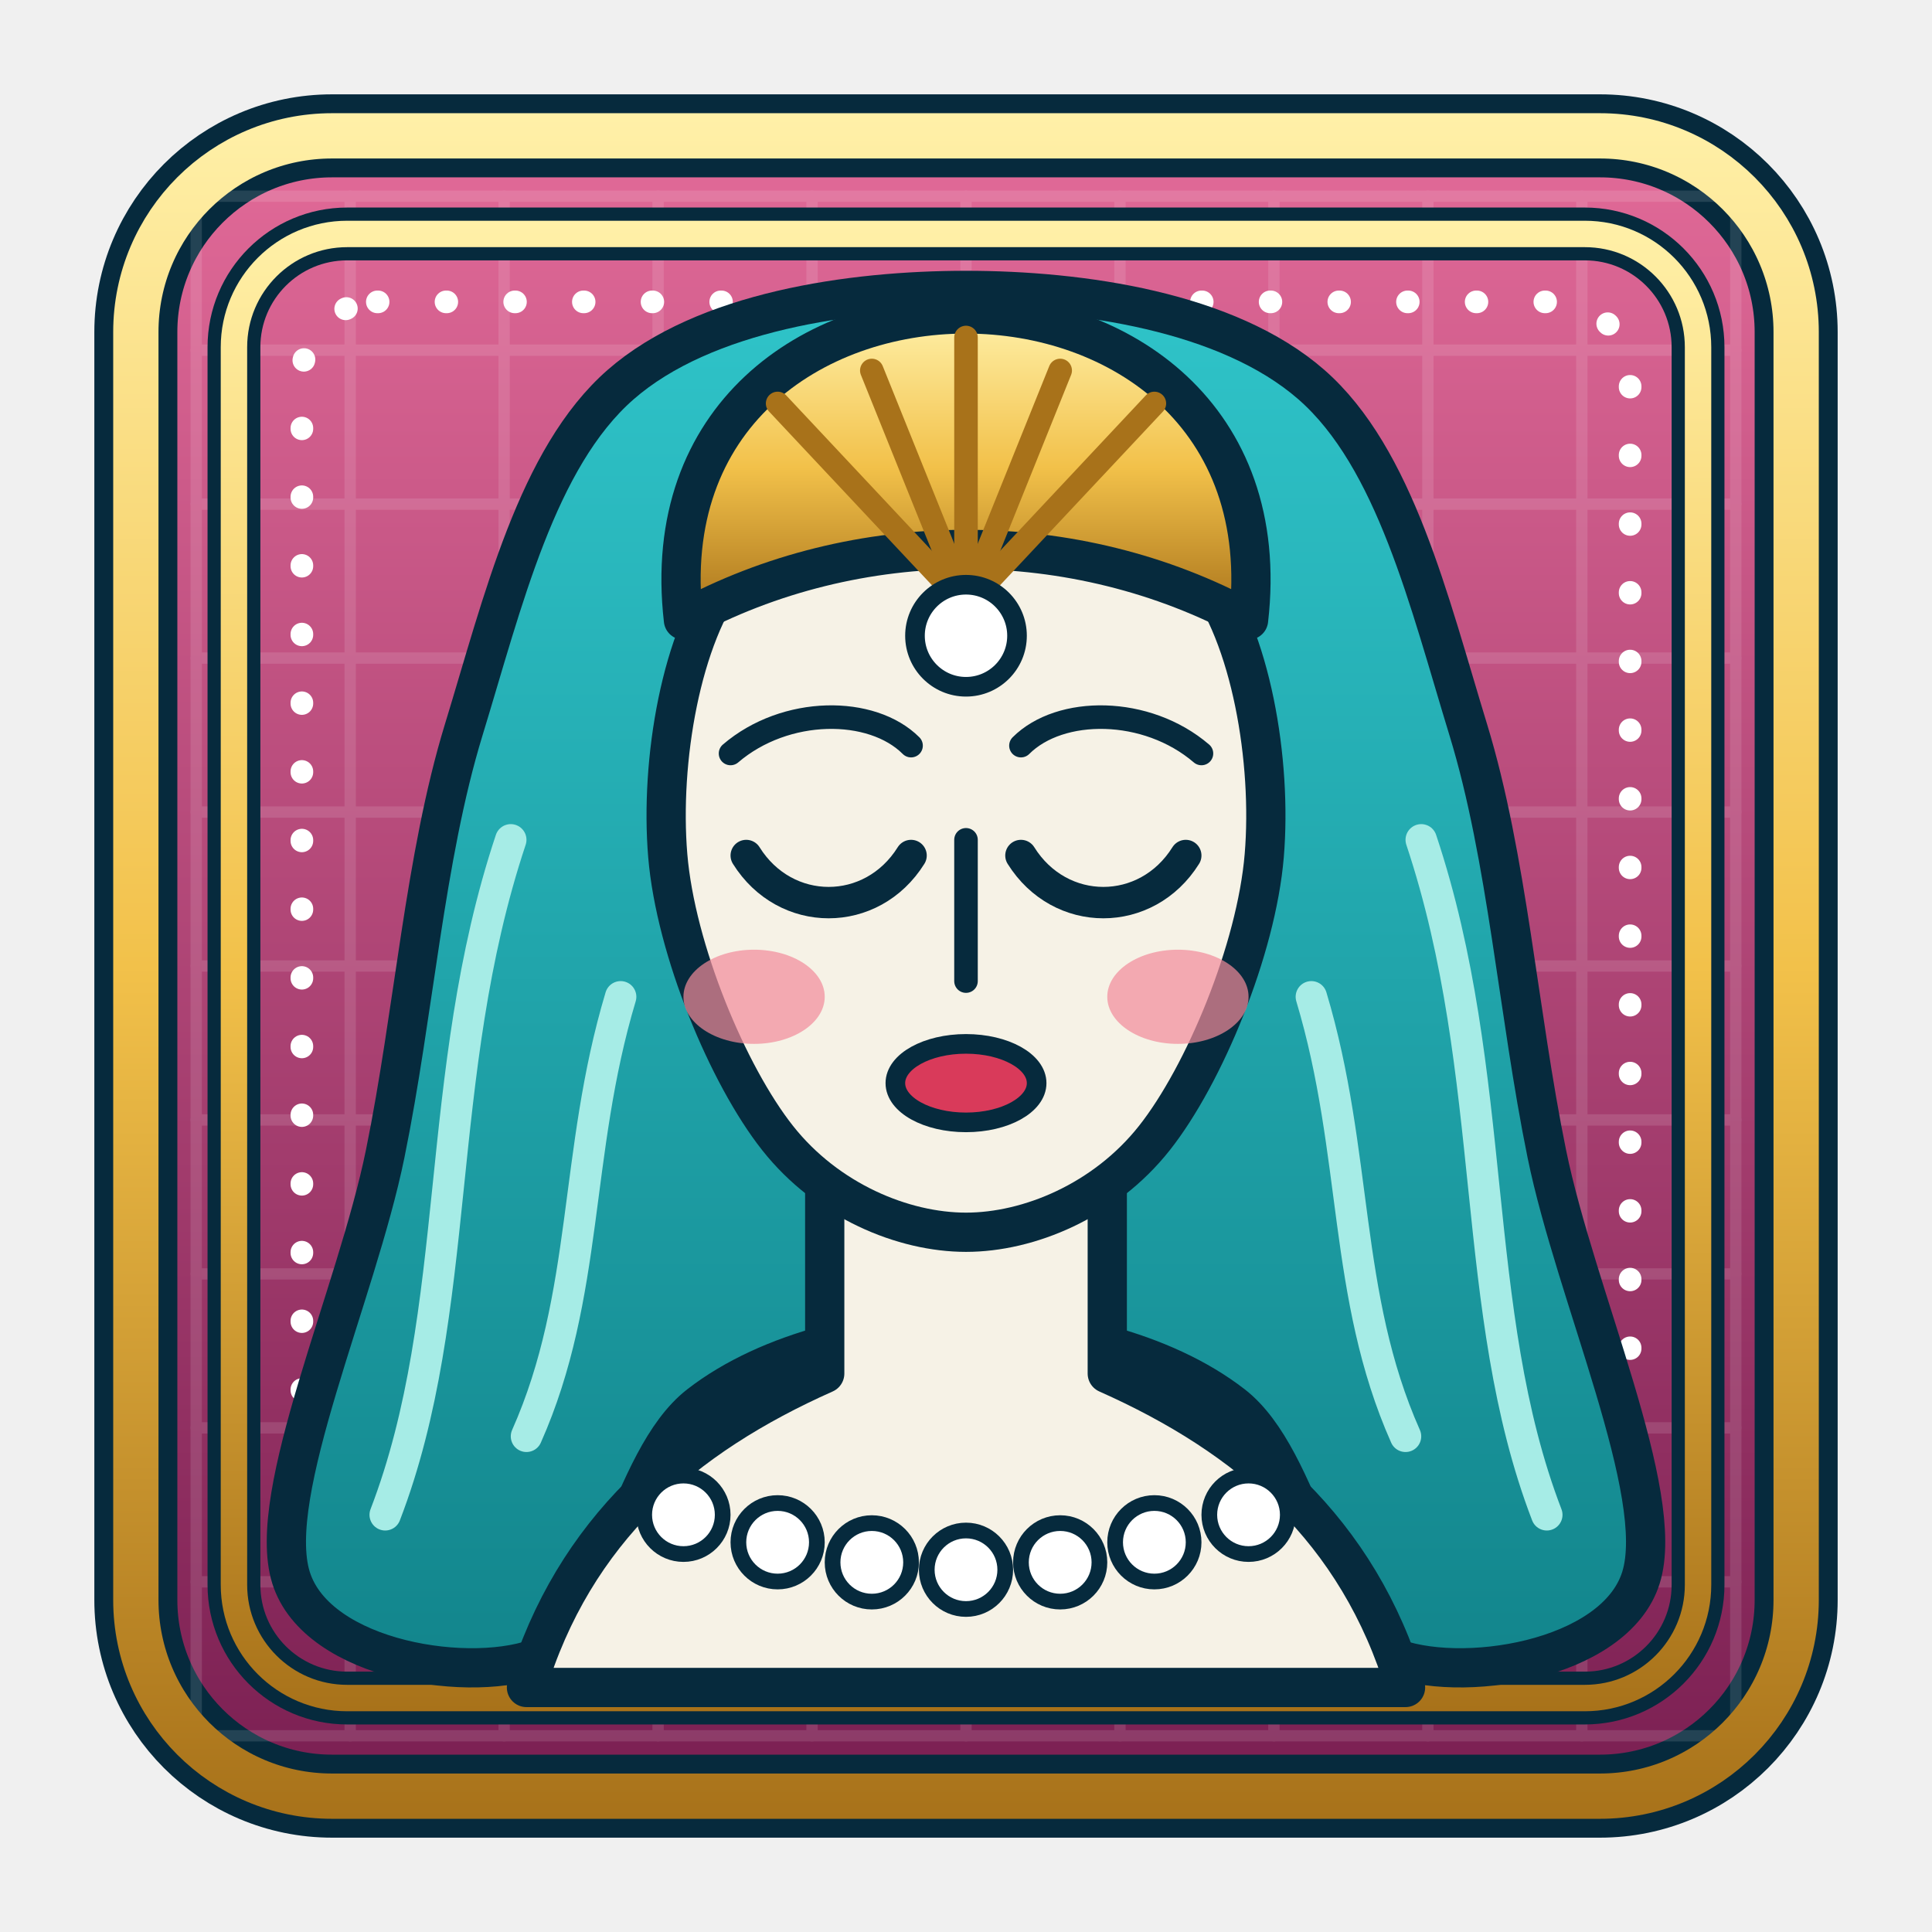
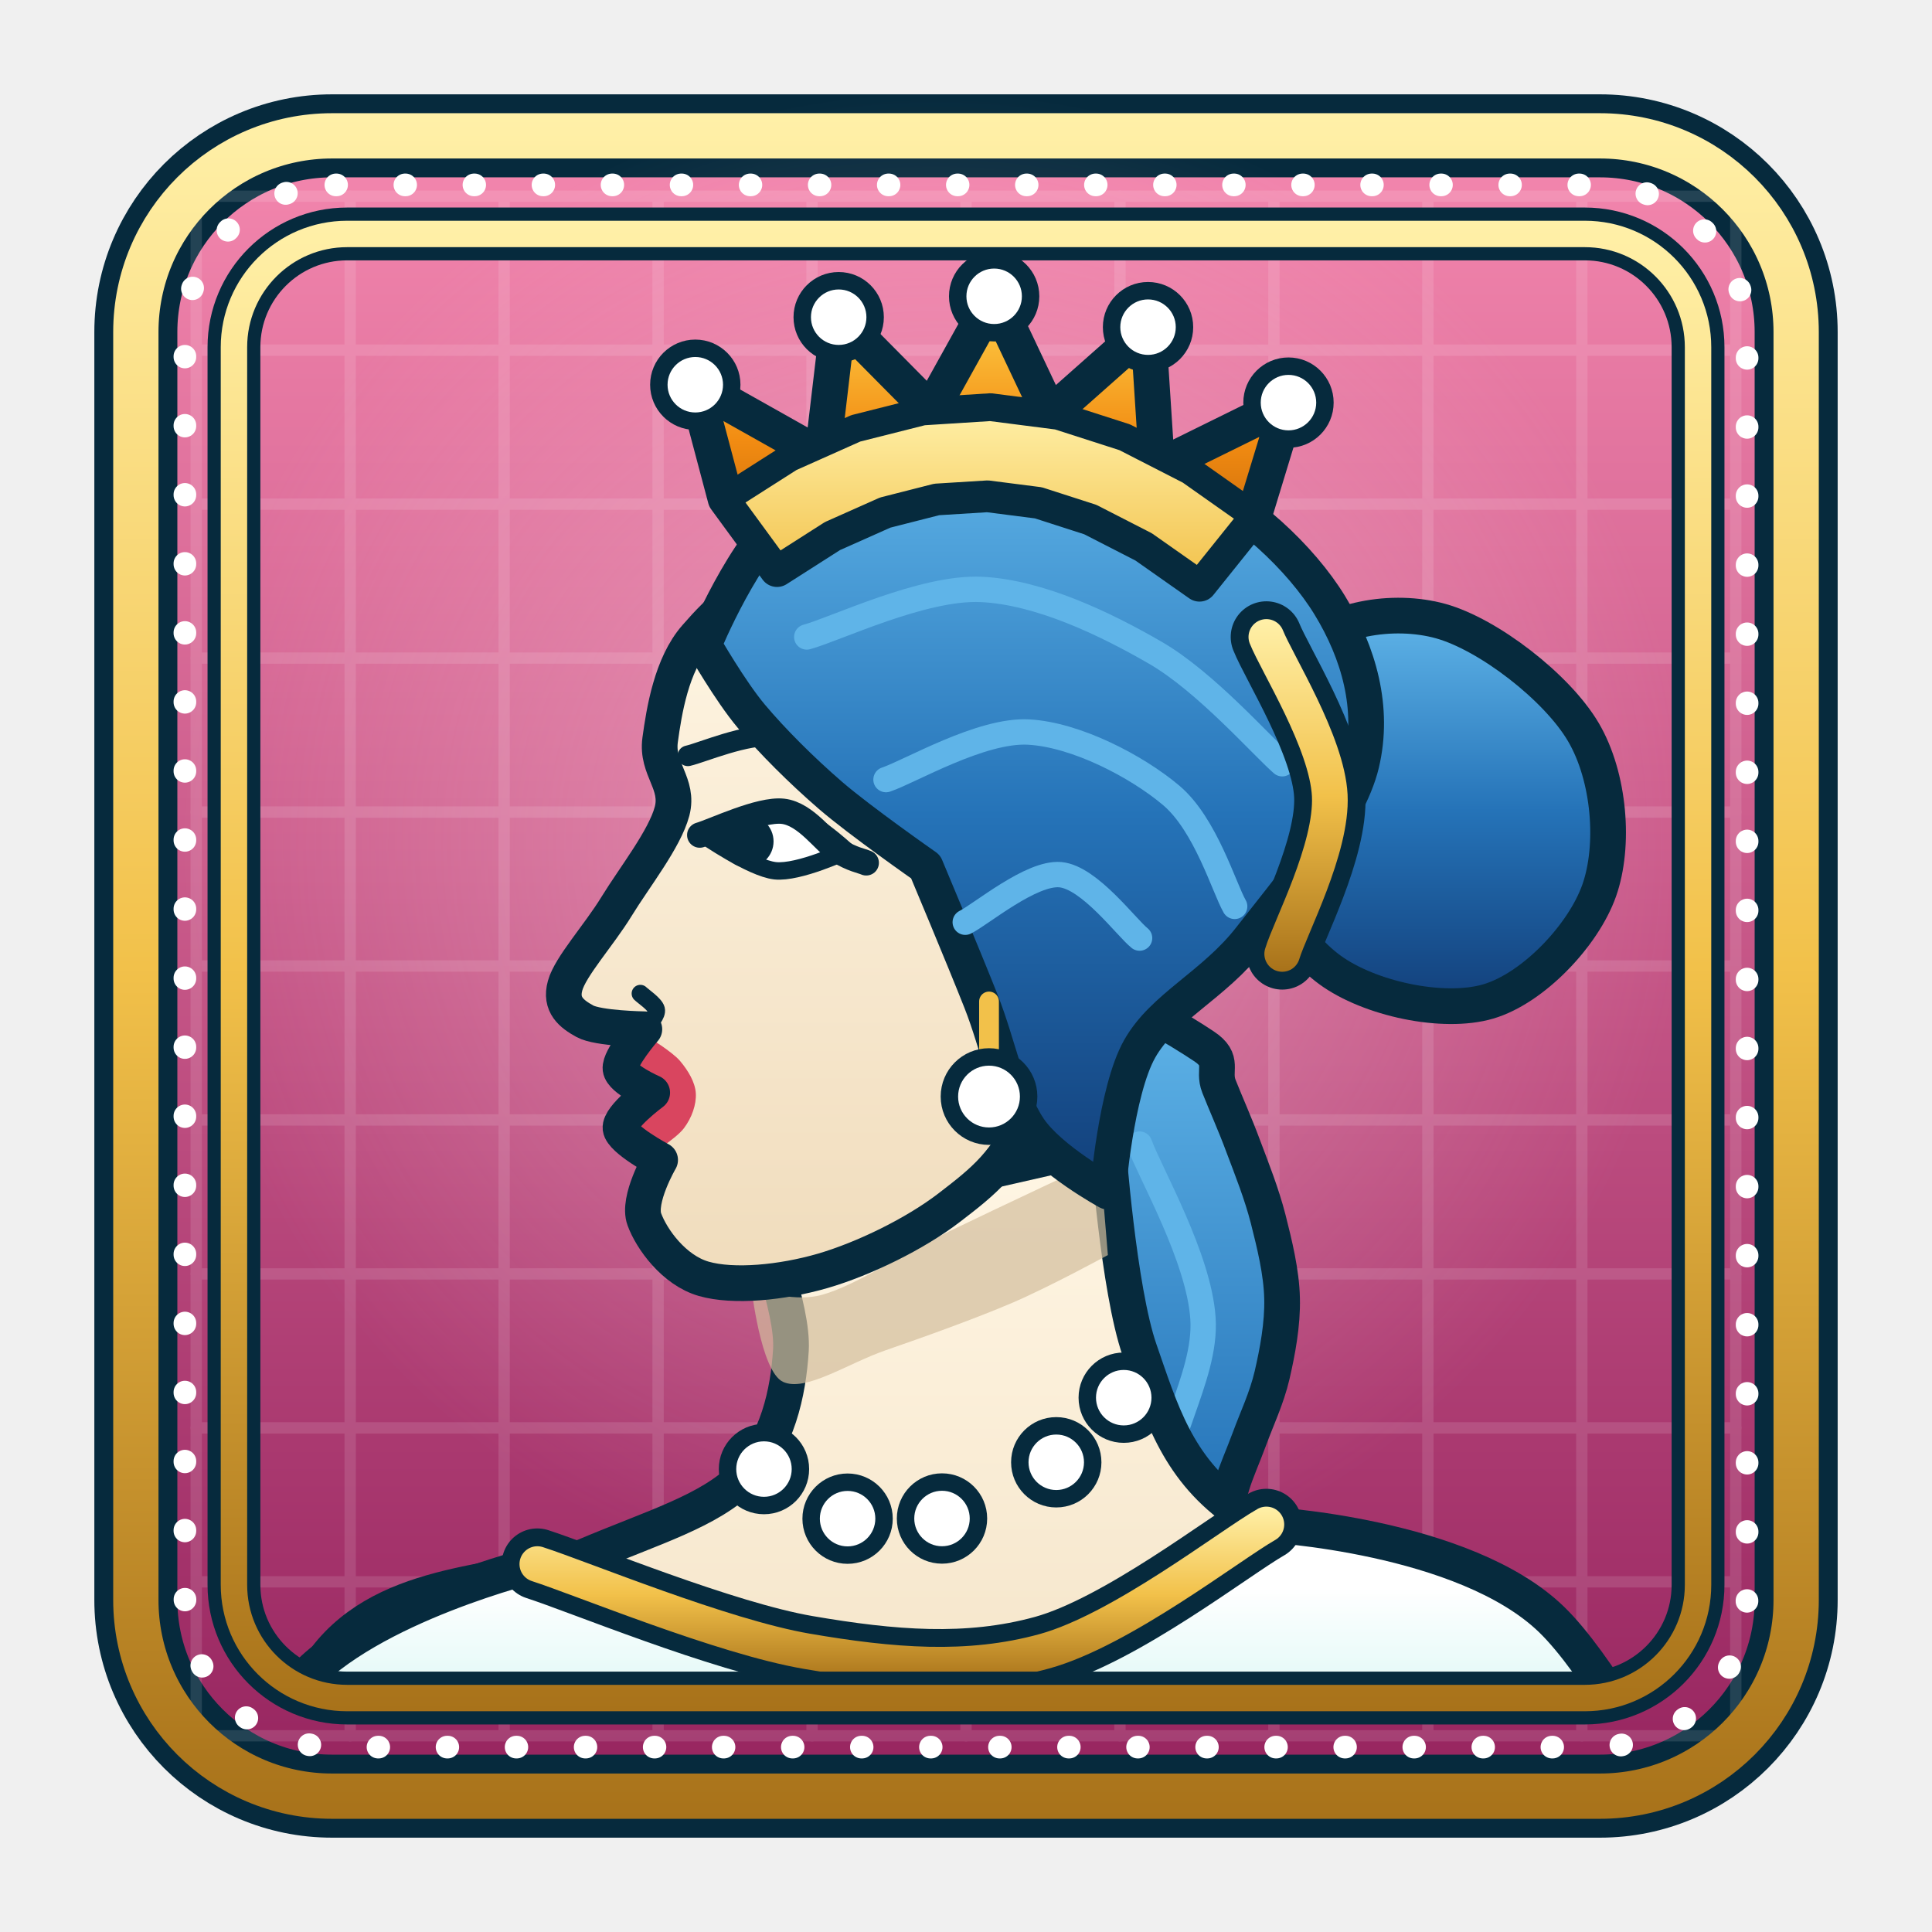
<svg xmlns="http://www.w3.org/2000/svg" width="256" height="256" viewBox="0 0 256 256">
  <defs>
    <linearGradient id="linear-gradient-1" x1="128" y1="18" x2="128" y2="238" gradientUnits="userSpaceOnUse">
-       <stop offset="0" stop-color="#e26a98" />
-       <stop offset="1" stop-color="#7a1f52" />
+       <stop offset="0" stop-color="#f487ae" />
+       <stop offset="1" stop-color="#96245f" />
    </linearGradient>
-     <linearGradient id="linear-gradient-2" x1="128" y1="15" x2="128" y2="241" gradientUnits="userSpaceOnUse">
+     <radialGradient id="radial-gradient-1" cx="124" cy="112" r="100" gradientUnits="userSpaceOnUse">
+       <stop offset="0" stop-color="#ffd0dd" stop-opacity="0.45" />
+       <stop offset="1" stop-color="#ffd0dd" stop-opacity="0" />
+     </radialGradient>
+     <clipPath id="clip-path-1">
+       <path d="M46 31 L210 31 C218.28 31 225 37.72 225 46 L225 210 C225 218.28 218.28 225 210 225 L46 225 C37.72 225 31 218.28 31 210 L31 46 C31 37.72 37.72 31 46 31 Z" />
+     </clipPath>
+     <linearGradient id="linear-gradient-2" x1="189.34" y1="81.57" x2="189.34" y2="133.33" gradientUnits="userSpaceOnUse">
+       <stop offset="0" stop-color="#5fb4e8" />
+       <stop offset="0.5" stop-color="#2573b8" />
+       <stop offset="1" stop-color="#123f7a" />
+     </linearGradient>
+     <linearGradient id="linear-gradient-3" x1="156.21" y1="132.34" x2="156.21" y2="268.04" gradientUnits="userSpaceOnUse">
+       <stop offset="0" stop-color="#5fb4e8" />
+       <stop offset="0.5" stop-color="#2573b8" />
+       <stop offset="1" stop-color="#123f7a" />
+     </linearGradient>
+     <linearGradient id="linear-gradient-4" x1="125.8" y1="151.6" x2="125.8" y2="267.1" gradientUnits="userSpaceOnUse">
+       <stop offset="0" stop-color="#fff6e4" />
+       <stop offset="1" stop-color="#f0dcbc" />
+     </linearGradient>
+     <linearGradient id="linear-gradient-5" x1="-4.4" y1="210.4" x2="-4.4" y2="252.4" gradientUnits="userSpaceOnUse">
+       <stop offset="0" stop-color="#ffffff" />
+       <stop offset="1" stop-color="#a6ece6" />
+     </linearGradient>
+     <linearGradient id="linear-gradient-6" x1="119.5" y1="199.64" x2="119.5" y2="222.95" gradientUnits="userSpaceOnUse">
      <stop offset="0" stop-color="#fff0a8" />
      <stop offset="0.5" stop-color="#f2c14a" />
      <stop offset="1" stop-color="#a8721a" />
    </linearGradient>
-     <linearGradient id="linear-gradient-3" x1="128" y1="29.25" x2="128" y2="226.75" gradientUnits="userSpaceOnUse">
+     <clipPath id="clip-path-2">
+       <path d="M140.5 78.1 C140.5 78.1 114.95 74.95 106.9 76 C98.85 77.05 95.43 80.72 92.2 84.4 C88.97 88.08 88 94.2 87.47 98.05 C86.95 101.9 90.02 103.83 89.05 107.5 C88.08 111.17 84.06 116.25 81.7 120.1 C79.34 123.95 75.58 128.06 74.88 130.6 C74.17 133.14 75.75 134.36 77.5 135.32 C79.25 136.29 85.38 136.38 85.38 136.38 C85.38 136.38 82.05 140.23 82.22 141.62 C82.4 143.02 86.42 144.78 86.42 144.78 C86.42 144.78 82.05 148.01 82.22 149.5 C82.4 150.99 87.47 153.7 87.47 153.7 C87.47 153.7 84.41 158.95 85.38 161.57 C86.34 164.2 89.31 168.32 93.25 169.45 C97.19 170.58 103.57 169.97 109 168.4 C114.43 166.82 121.25 163.5 125.8 160 C130.35 156.5 133.5 154.05 136.3 147.4 C139.1 140.75 141.9 131.65 142.6 120.1 C143.3 108.55 140.5 78.1 140.5 78.1 Z" />
+     </clipPath>
+     <linearGradient id="linear-gradient-7" x1="108.71" y1="75.79" x2="108.71" y2="170.03" gradientUnits="userSpaceOnUse">
+       <stop offset="0" stop-color="#fff6e4" />
+       <stop offset="1" stop-color="#f0dcbc" />
+     </linearGradient>
+     <linearGradient id="linear-gradient-8" x1="137.14" y1="58.02" x2="137.14" y2="157.9" gradientUnits="userSpaceOnUse">
+       <stop offset="0" stop-color="#5fb4e8" />
+       <stop offset="0.5" stop-color="#2573b8" />
+       <stop offset="1" stop-color="#123f7a" />
+     </linearGradient>
+     <linearGradient id="linear-gradient-9" x1="172.01" y1="82.04" x2="172.01" y2="128.76" gradientUnits="userSpaceOnUse">
      <stop offset="0" stop-color="#fff0a8" />
      <stop offset="0.5" stop-color="#f2c14a" />
      <stop offset="1" stop-color="#a8721a" />
    </linearGradient>
-     <linearGradient id="linear-gradient-4" x1="128" y1="38.48" x2="128" y2="220.99" gradientUnits="userSpaceOnUse">
-       <stop offset="0" stop-color="#2fc4c9" />
-       <stop offset="1" stop-color="#12858c" />
+     <linearGradient id="linear-gradient-10" x1="131.43" y1="39.26" x2="131.43" y2="77.35" gradientUnits="userSpaceOnUse">
+       <stop offset="0" stop-color="#ffd24a" />
+       <stop offset="0.5" stop-color="#f28c12" />
+       <stop offset="1" stop-color="#b85a06" />
    </linearGradient>
-     <linearGradient id="linear-gradient-5" x1="128" y1="41.6" x2="128" y2="82.16" gradientUnits="userSpaceOnUse">
+     <linearGradient id="linear-gradient-11" x1="131.15" y1="53.95" x2="131.15" y2="77.35" gradientUnits="userSpaceOnUse">
+       <stop offset="0" stop-color="#fff0a8" />
+       <stop offset="1" stop-color="#f2c14a" />
+     </linearGradient>
+     <linearGradient id="linear-gradient-12" x1="128" y1="15" x2="128" y2="241" gradientUnits="userSpaceOnUse">
+       <stop offset="0" stop-color="#fff0a8" />
+       <stop offset="0.5" stop-color="#f2c14a" />
+       <stop offset="1" stop-color="#a8721a" />
+     </linearGradient>
+     <linearGradient id="linear-gradient-13" x1="128" y1="29.25" x2="128" y2="226.75" gradientUnits="userSpaceOnUse">
      <stop offset="0" stop-color="#fff0a8" />
      <stop offset="0.5" stop-color="#f2c14a" />
      <stop offset="1" stop-color="#a8721a" />
    </linearGradient>
  </defs>
  <g>
    <path d="M44 18 L212 18 C226.36 18 238 29.64 238 44 L238 212 C238 226.36 226.36 238 212 238 L44 238 C29.64 238 18 226.36 18 212 L18 44 C18 29.64 29.64 18 44 18 Z" fill="url(#linear-gradient-1)" stroke="#062a3d" stroke-width="11" stroke-linecap="round" stroke-linejoin="round" />
+     <circle cx="124" cy="112" r="100" fill="url(#radial-gradient-1)" />
    <g opacity="0.12">
      <rect x="26" y="26" width="204" height="204" fill="none" stroke="#ffffff" stroke-width="1.5" stroke-linecap="round" stroke-linejoin="round" />
      <line x1="26" y1="46.4" x2="230" y2="46.4" fill="none" stroke="#ffffff" stroke-width="1.5" stroke-linecap="round" stroke-linejoin="round" />
      <line x1="26" y1="66.8" x2="230" y2="66.8" fill="none" stroke="#ffffff" stroke-width="1.5" stroke-linecap="round" stroke-linejoin="round" />
      <line x1="26" y1="87.2" x2="230" y2="87.2" fill="none" stroke="#ffffff" stroke-width="1.5" stroke-linecap="round" stroke-linejoin="round" />
      <line x1="26" y1="107.6" x2="230" y2="107.6" fill="none" stroke="#ffffff" stroke-width="1.5" stroke-linecap="round" stroke-linejoin="round" />
      <line x1="26" y1="128" x2="230" y2="128" fill="none" stroke="#ffffff" stroke-width="1.5" stroke-linecap="round" stroke-linejoin="round" />
      <line x1="26" y1="148.4" x2="230" y2="148.4" fill="none" stroke="#ffffff" stroke-width="1.5" stroke-linecap="round" stroke-linejoin="round" />
      <line x1="26" y1="168.8" x2="230" y2="168.8" fill="none" stroke="#ffffff" stroke-width="1.5" stroke-linecap="round" stroke-linejoin="round" />
      <line x1="26" y1="189.2" x2="230" y2="189.2" fill="none" stroke="#ffffff" stroke-width="1.5" stroke-linecap="round" stroke-linejoin="round" />
      <line x1="26" y1="209.6" x2="230" y2="209.6" fill="none" stroke="#ffffff" stroke-width="1.5" stroke-linecap="round" stroke-linejoin="round" />
      <line x1="46.4" y1="26" x2="46.4" y2="230" fill="none" stroke="#ffffff" stroke-width="1.5" stroke-linecap="round" stroke-linejoin="round" />
      <line x1="66.8" y1="26" x2="66.8" y2="230" fill="none" stroke="#ffffff" stroke-width="1.5" stroke-linecap="round" stroke-linejoin="round" />
      <line x1="87.2" y1="26" x2="87.2" y2="230" fill="none" stroke="#ffffff" stroke-width="1.5" stroke-linecap="round" stroke-linejoin="round" />
      <line x1="107.6" y1="26" x2="107.6" y2="230" fill="none" stroke="#ffffff" stroke-width="1.5" stroke-linecap="round" stroke-linejoin="round" />
      <line x1="128" y1="26" x2="128" y2="230" fill="none" stroke="#ffffff" stroke-width="1.5" stroke-linecap="round" stroke-linejoin="round" />
      <line x1="148.4" y1="26" x2="148.4" y2="230" fill="none" stroke="#ffffff" stroke-width="1.5" stroke-linecap="round" stroke-linejoin="round" />
      <line x1="168.8" y1="26" x2="168.8" y2="230" fill="none" stroke="#ffffff" stroke-width="1.5" stroke-linecap="round" stroke-linejoin="round" />
      <line x1="189.2" y1="26" x2="189.2" y2="230" fill="none" stroke="#ffffff" stroke-width="1.5" stroke-linecap="round" stroke-linejoin="round" />
      <line x1="209.6" y1="26" x2="209.6" y2="230" fill="none" stroke="#ffffff" stroke-width="1.5" stroke-linecap="round" stroke-linejoin="round" />
    </g>
-     <path d="M44 18 L212 18 C226.36 18 238 29.64 238 44 L238 212 C238 226.36 226.36 238 212 238 L44 238 C29.64 238 18 226.36 18 212 L18 44 C18 29.64 29.64 18 44 18 Z" fill="none" stroke="url(#linear-gradient-2)" stroke-width="6" stroke-linecap="round" stroke-linejoin="round" />
+     <g clip-path="url(#clip-path-1)">
+       <g>
+         <path d="M172 86.5 C176.2 81.95 184.6 80.55 190.9 82.3 C197.2 84.05 206.3 91.05 209.8 97 C213.3 102.95 214 112.05 211.9 118 C209.8 123.95 203.15 130.95 197.2 132.7 C191.25 134.45 181.45 132.35 176.2 128.5 C170.95 124.65 166.4 116.6 165.7 109.6 C165 102.6 167.8 91.05 172 86.5 Z" fill="url(#linear-gradient-2)" stroke="#062a3d" stroke-width="4.73" stroke-linecap="round" stroke-linejoin="round" />
+         <path d="M144.32 132.59 C140.78 134.12 138.87 144.38 138.3 147.78 C137.72 151.18 139.84 150.95 140.85 153.02 C141.85 155.09 143.24 157.78 144.33 160.21 C145.41 162.64 146.62 165.43 147.39 167.59 C148.14 169.75 148.72 171.48 148.92 173.18 C149.11 174.88 148.95 175.93 148.56 177.79 C148.19 179.65 147.36 181.83 146.63 184.34 C145.91 186.85 144.72 189.7 144.23 192.82 C143.74 195.94 143.25 199.74 143.71 203.05 C144.16 206.36 145.65 209.84 146.96 212.69 C148.27 215.52 150.19 217.9 151.61 220.09 C153.02 222.3 154.48 224.13 155.44 225.89 C156.41 227.64 157.04 228.76 157.41 230.62 C157.77 232.47 157.75 234.55 157.62 237.01 C157.49 239.46 157.04 242.63 156.63 245.39 C156.23 248.14 155.58 251.18 155.19 253.51 C154.8 255.83 153.48 256.95 154.3 259.36 C155.11 261.78 157.66 267.53 160.06 268 C162.47 268.49 167.03 264.14 168.7 262.24 C170.38 260.33 169.53 258.93 170.11 256.58 C170.68 254.23 171.52 251.18 172.15 248.13 C172.77 245.07 173.54 241.58 173.85 238.22 C174.15 234.88 174.45 231.26 174 227.98 C173.54 224.7 172.32 221.4 171.14 218.57 C169.96 215.72 168.18 213.19 166.93 210.95 C165.69 208.69 164.41 206.72 163.67 205.06 C162.93 203.4 162.56 202.34 162.49 200.95 C162.42 199.56 162.73 198.5 163.25 196.77 C163.77 195.03 164.71 192.95 165.61 190.52 C166.49 188.1 167.84 185.29 168.56 182.21 C169.27 179.13 169.97 175.47 169.88 172.02 C169.8 168.58 168.89 164.88 168.04 161.53 C167.18 158.17 165.85 154.84 164.75 151.92 C163.67 148.99 162.39 146.16 161.52 143.95 C160.64 141.73 162.37 140.51 159.5 138.62 C156.64 136.73 147.86 131.07 144.32 132.59 Z" fill="url(#linear-gradient-3)" stroke="#062a3d" stroke-width="4.73" stroke-linecap="round" stroke-linejoin="round" />
+         <path d="M151 151.6 C152.4 155.45 158.88 166.65 159.4 174.7 C159.93 182.75 153.28 191.5 154.15 199.9 C155.02 208.3 162.9 220.9 164.65 225.1" fill="none" stroke="#5fb4e8" stroke-width="3.36" stroke-linecap="round" stroke-linejoin="round" />
+         <path d="M146.8 151.6 C146.8 151.6 148.2 170.85 151 178.9 C153.8 186.95 155.9 194.3 163.6 199.9 C171.3 205.5 186.7 201.3 197.2 212.5 C207.7 223.7 226.6 267.1 226.6 267.1 L25 267.1 C25 267.1 35.15 228.95 43.9 218.8 C52.65 208.65 68.4 210.05 77.5 206.2 C86.6 202.35 93.95 200.25 98.5 195.7 C103.05 191.15 104.45 184.5 104.8 178.9 C105.15 173.3 100.6 162.1 100.6 162.1 Z" fill="url(#linear-gradient-4)" stroke="#062a3d" stroke-width="4.73" stroke-linecap="round" stroke-linejoin="round" />
+         <path d="M145.75 153.7 C145.75 153.7 131.92 160.18 125.8 163.15 C119.68 166.12 113.38 170.32 109 171.55 C104.62 172.78 99.55 170.5 99.55 170.5 C99.55 170.5 100.78 181.7 103.75 183.1 C106.72 184.5 112.33 180.65 117.4 178.9 C122.47 177.15 129.3 174.7 134.2 172.6 C139.1 170.5 146.8 166.3 146.8 166.3 Z" fill="#d3bd9c" opacity="0.7" />
+         <path d="M237.1 269.2 C237.1 269.2 217.15 225.8 205.6 214.6 C194.05 203.4 167.8 202 167.8 202 C167.8 202 148.55 216 138.4 218.8 C128.25 221.6 118.1 220.72 106.9 218.8 C95.7 216.88 71.2 207.25 71.2 207.25 C71.2 207.25 48.8 212.68 39.7 223 C30.6 233.32 16.6 269.2 16.6 269.2 Z" fill="url(#linear-gradient-5)" stroke="#062a3d" stroke-width="4.73" stroke-linecap="round" stroke-linejoin="round" />
+         <path d="M167.8 202 C162.9 204.8 148.55 216 138.4 218.8 C128.25 221.6 118.1 220.72 106.9 218.8 C95.7 216.88 77.15 209.17 71.2 207.25" fill="none" stroke="#062a3d" stroke-width="9.45" stroke-linecap="round" stroke-linejoin="round" />
+         <path d="M167.8 202 C162.9 204.8 148.55 216 138.4 218.8 C128.25 221.6 118.1 220.72 106.9 218.8 C95.7 216.88 77.15 209.17 71.2 207.25" fill="none" stroke="url(#linear-gradient-6)" stroke-width="4.73" stroke-linecap="round" stroke-linejoin="round" />
+         <circle cx="148.9" cy="185.2" r="4.83" fill="#ffffff" stroke="#062a3d" stroke-width="2.31" stroke-linecap="round" stroke-linejoin="round" />
+         <circle cx="139.96" cy="193.76" r="4.83" fill="#ffffff" stroke="#062a3d" stroke-width="2.31" stroke-linecap="round" stroke-linejoin="round" />
+         <circle cx="124.82" cy="201.21" r="4.83" fill="#ffffff" stroke="#062a3d" stroke-width="2.31" stroke-linecap="round" stroke-linejoin="round" />
+         <circle cx="112.31" cy="201.23" r="4.83" fill="#ffffff" stroke="#062a3d" stroke-width="2.31" stroke-linecap="round" stroke-linejoin="round" />
+         <circle cx="101.23" cy="194.66" r="4.83" fill="#ffffff" stroke="#062a3d" stroke-width="2.31" stroke-linecap="round" stroke-linejoin="round" />
+         <g clip-path="url(#clip-path-2)">
+           <path d="M140.5 78.1 C140.5 78.1 114.95 74.95 106.9 76 C98.85 77.05 95.43 80.72 92.2 84.4 C88.97 88.08 88 94.2 87.47 98.05 C86.95 101.9 90.02 103.83 89.05 107.5 C88.08 111.17 84.06 116.25 81.7 120.1 C79.34 123.95 75.58 128.06 74.88 130.6 C74.17 133.14 75.75 134.36 77.5 135.32 C79.25 136.29 85.38 136.38 85.38 136.38 C85.38 136.38 82.05 140.23 82.22 141.62 C82.4 143.02 86.42 144.78 86.42 144.78 C86.42 144.78 82.05 148.01 82.22 149.5 C82.4 150.99 87.47 153.7 87.47 153.7 C87.47 153.7 84.41 158.95 85.38 161.57 C86.34 164.2 89.31 168.32 93.25 169.45 C97.19 170.58 103.57 169.97 109 168.4 C114.43 166.82 121.25 163.5 125.8 160 C130.35 156.5 133.5 154.05 136.3 147.4 C139.1 140.75 141.9 131.65 142.6 120.1 C143.3 108.55 140.5 78.1 140.5 78.1 Z" fill="url(#linear-gradient-7)" />
+           <path d="M85.9 137.43 C85.9 137.43 77.42 140.91 77.5 142.15 C77.58 143.39 86.42 143.65 86.42 144.88 C86.42 146.11 77.58 148.11 77.5 149.5 C77.42 150.89 85.9 153.18 85.9 153.18 C85.9 153.18 89.58 150.89 90.62 149.5 C91.67 148.11 92.28 146.37 92.2 144.88 C92.12 143.39 91.15 141.81 90.1 140.57 C89.05 139.34 85.9 137.43 85.9 137.43 Z" fill="#d9455f" />
+         </g>
+         <path d="M140.5 78.1 C140.5 78.1 114.95 74.95 106.9 76 C98.85 77.05 95.43 80.72 92.2 84.4 C88.97 88.08 88 94.2 87.47 98.05 C86.95 101.9 90.02 103.83 89.05 107.5 C88.08 111.17 84.06 116.25 81.7 120.1 C79.34 123.95 75.58 128.06 74.88 130.6 C74.17 133.14 75.75 134.36 77.5 135.32 C79.25 136.29 85.38 136.38 85.38 136.38 C85.38 136.38 82.05 140.23 82.22 141.62 C82.4 143.02 86.42 144.78 86.42 144.78 C86.42 144.78 82.05 148.01 82.22 149.5 C82.4 150.99 87.47 153.7 87.47 153.7 C87.47 153.7 84.41 158.95 85.38 161.57 C86.34 164.2 89.31 168.32 93.25 169.45 C97.19 170.58 103.57 169.97 109 168.4 C114.43 166.82 121.25 163.5 125.8 160 C130.35 156.5 133.5 154.05 136.3 147.4 C139.1 140.75 141.9 131.65 142.6 120.1 C143.3 108.55 140.5 78.1 140.5 78.1 Z" fill="none" stroke="#062a3d" stroke-width="4.73" stroke-linecap="round" stroke-linejoin="round" />
+         <path d="M84.85 131.65 C85.2 132 86.77 133.05 86.95 133.75 C87.13 134.45 86.08 135.5 85.9 135.85" fill="none" stroke="#062a3d" stroke-width="2.31" stroke-linecap="round" stroke-linejoin="round" />
+         <path d="M112.15 112.75 C112.15 112.75 106.9 107.85 103.75 107.5 C100.6 107.15 93.25 110.65 93.25 110.65 C93.25 110.65 99.55 115.03 102.7 115.38 C105.85 115.72 112.15 112.75 112.15 112.75 Z" fill="#ffffff" stroke="#062a3d" stroke-width="2.31" stroke-linecap="round" stroke-linejoin="round" />
+         <ellipse cx="99.03" cy="111.49" rx="3.47" ry="3.46" fill="#062a3d" />
+         <path d="M114.78 114.33 C114.17 114.06 112.94 113.88 111.1 112.75 C109.26 111.62 106.82 107.85 103.75 107.5 C100.68 107.15 94.56 110.12 92.72 110.65" fill="none" stroke="#062a3d" stroke-width="3.36" stroke-linecap="round" stroke-linejoin="round" />
+         <path d="M114.25 102.25 C112.33 101.46 106.55 97.87 102.7 97.52 C98.85 97.18 93.07 99.71 91.15 100.15" fill="none" stroke="#062a3d" stroke-width="2.73" stroke-linecap="round" stroke-linejoin="round" />
+         <path d="M93.25 85.45 C93.25 85.45 98.68 72.15 104.8 67.6 C110.92 63.05 121.25 58.85 130 58.15 C138.75 57.45 149.6 59.72 157.3 63.4 C165 67.07 172.35 73.9 176.2 80.2 C180.05 86.5 182.15 93.85 180.4 101.2 C178.65 108.55 170.6 118 165.7 124.3 C160.8 130.6 154.15 133.4 151 139 C147.85 144.6 146.8 157.9 146.8 157.9 C146.8 157.9 139.1 153.7 136.3 149.5 C133.5 145.3 132.28 138.47 130 132.7 C127.72 126.92 122.65 114.85 122.65 114.85 C122.65 114.85 113.9 108.73 110.05 105.4 C106.2 102.07 102.35 98.23 99.55 94.9 C96.75 91.57 93.25 85.45 93.25 85.45 Z" fill="url(#linear-gradient-8)" stroke="#062a3d" stroke-width="4.73" stroke-linecap="round" stroke-linejoin="round" />
+         <path d="M106.9 84.4 C110.75 83.35 122.3 77.75 130 78.1 C137.7 78.45 146.45 82.65 153.1 86.5 C159.75 90.35 167.1 98.75 169.9 101.2" fill="none" stroke="#5fb4e8" stroke-width="3.36" stroke-linecap="round" stroke-linejoin="round" />
+         <path d="M117.4 103.3 C120.55 102.25 130 96.65 136.3 97 C142.6 97.35 150.65 101.55 155.2 105.4 C159.75 109.25 162.2 117.65 163.6 120.1" fill="none" stroke="#5fb4e8" stroke-width="3.36" stroke-linecap="round" stroke-linejoin="round" />
+         <path d="M127.9 122.2 C130 121.15 136.65 115.55 140.5 115.9 C144.35 116.25 149.25 122.9 151 124.3" fill="none" stroke="#5fb4e8" stroke-width="3.36" stroke-linecap="round" stroke-linejoin="round" />
+         <path d="M167.8 84.4 C169.2 87.9 175.85 98.4 176.2 105.4 C176.55 112.4 170.95 122.9 169.9 126.4" fill="none" stroke="#062a3d" stroke-width="9.45" stroke-linecap="round" stroke-linejoin="round" />
+         <path d="M167.8 84.4 C169.2 87.9 175.85 98.4 176.2 105.4 C176.55 112.4 170.95 122.9 169.9 126.4" fill="none" stroke="url(#linear-gradient-9)" stroke-width="4.73" stroke-linecap="round" stroke-linejoin="round" />
+         <polygon points="102.96,75.41 110.18,70.8 117.21,67.67 124.08,65.92 130.86,65.5 137.65,66.37 144.57,68.6 151.67,72.24 158.94,77.35 166.16,68.35 170.73,53.35 155.27,60.97 153.19,59.87 152.12,43.36 139.12,54.88 139.12,54.88 131.73,39.26 123.34,54.36 123.34,54.36 111.13,42.03 109.19,58.43 107.1,59.4 92.13,50.98 96.14,66.09" fill="url(#linear-gradient-10)" stroke="#062a3d" stroke-width="4.73" stroke-linecap="round" stroke-linejoin="round" />
+         <polygon points="102.96,75.41 110.18,70.8 117.21,67.67 124.08,65.92 130.86,65.5 137.65,66.37 144.57,68.6 151.67,72.24 158.94,77.35 166.16,68.35 157.68,62.37 149.03,57.94 140.2,55.1 131.24,53.95 122.27,54.52 113.39,56.76 104.67,60.65 96.14,66.09" fill="url(#linear-gradient-11)" stroke="#062a3d" stroke-width="3.68" stroke-linecap="round" stroke-linejoin="round" />
+         <circle cx="92.13" cy="50.98" r="4.83" fill="#ffffff" stroke="#062a3d" stroke-width="2.31" stroke-linecap="round" stroke-linejoin="round" />
+         <circle cx="111.13" cy="42.03" r="4.83" fill="#ffffff" stroke="#062a3d" stroke-width="2.31" stroke-linecap="round" stroke-linejoin="round" />
+         <circle cx="131.73" cy="39.26" r="4.83" fill="#ffffff" stroke="#062a3d" stroke-width="2.31" stroke-linecap="round" stroke-linejoin="round" />
+         <circle cx="152.12" cy="43.35" r="4.83" fill="#ffffff" stroke="#062a3d" stroke-width="2.31" stroke-linecap="round" stroke-linejoin="round" />
+         <circle cx="170.73" cy="53.35" r="4.83" fill="#ffffff" stroke="#062a3d" stroke-width="2.31" stroke-linecap="round" stroke-linejoin="round" />
+         <path d="M131.05 132.7 C131.05 134.1 131.05 139.7 131.05 141.1" fill="none" stroke="#f2c14a" stroke-width="2.62" stroke-linecap="round" stroke-linejoin="round" />
+         <circle cx="131.05" cy="145.3" r="5.25" fill="#ffffff" stroke="#062a3d" stroke-width="2.31" stroke-linecap="round" stroke-linejoin="round" />
+       </g>
+     </g>
+     <path d="M44 18 L212 18 C226.36 18 238 29.64 238 44 L238 212 C238 226.36 226.36 238 212 238 L44 238 C29.64 238 18 226.36 18 212 L18 44 C18 29.64 29.64 18 44 18 Z" fill="none" stroke="url(#linear-gradient-12)" stroke-width="6" stroke-linecap="round" stroke-linejoin="round" />
    <path d="M46 31 L210 31 C218.28 31 225 37.72 225 46 L225 210 C225 218.28 218.28 225 210 225 L46 225 C37.72 225 31 218.28 31 210 L31 46 C31 37.72 37.72 31 46 31 Z" fill="none" stroke="#062a3d" stroke-width="7" stroke-linecap="round" stroke-linejoin="round" />
-     <path d="M46 31 L210 31 C218.28 31 225 37.72 225 46 L225 210 C225 218.28 218.28 225 210 225 L46 225 C37.72 225 31 218.28 31 210 L31 46 C31 37.72 37.72 31 46 31 Z" fill="none" stroke="url(#linear-gradient-3)" stroke-width="3.5" stroke-linecap="round" stroke-linejoin="round" />
-     <path d="M50 40 L206 40 C211.52 40 216 44.48 216 50 L216 206 C216 211.52 211.52 216 206 216 L50 216 C44.48 216 40 211.52 40 206 L40 50 C40 44.48 44.48 40 50 40 Z" fill="none" stroke="#ffffff" stroke-width="3" stroke-linecap="round" stroke-linejoin="round" stroke-dasharray="0.1 9" />
-     <g>
-       <path d="M128 38.48 C143.26 38.48 162.66 41.26 173.76 50.96 C184.86 60.66 189.36 79.74 194.56 96.72 C199.76 113.7 201.14 134.16 204.96 152.88 C208.78 171.6 220.9 197.94 217.44 209.04 C213.98 220.14 193.18 223.26 184.16 219.44 C175.14 215.62 172.72 193.44 163.36 186.16 C154 178.88 139.78 175.76 128 175.76 C116.22 175.76 102 178.88 92.64 186.16 C83.28 193.44 80.86 215.62 71.84 219.44 C62.82 223.26 42.02 220.14 38.56 209.04 C35.1 197.94 47.22 171.6 51.04 152.88 C54.86 134.16 56.24 113.7 61.44 96.72 C66.64 79.74 71.14 60.66 82.24 50.96 C93.34 41.26 112.74 38.48 128 38.48 Z" fill="url(#linear-gradient-4)" stroke="#062a3d" stroke-width="5.2" stroke-linecap="round" stroke-linejoin="round" />
-       <path d="M67.68 111.28 C57.28 142.48 61.44 173.68 51.04 200.72" fill="none" stroke="#a6ece6" stroke-width="4.16" stroke-linecap="round" stroke-linejoin="round" />
-       <path d="M188.32 111.28 C198.72 142.48 194.56 173.68 204.96 200.72" fill="none" stroke="#a6ece6" stroke-width="4.16" stroke-linecap="round" stroke-linejoin="round" />
-       <path d="M82.24 132.08 C76 152.88 78.08 171.6 69.76 190.32" fill="none" stroke="#a6ece6" stroke-width="4.16" stroke-linecap="round" stroke-linejoin="round" />
-       <path d="M173.76 132.08 C180 152.88 177.92 171.6 186.24 190.32" fill="none" stroke="#a6ece6" stroke-width="4.16" stroke-linecap="round" stroke-linejoin="round" />
-       <path d="M109.28 152.88 L109.28 182 C90.56 190.32 76 202.8 69.76 223.6 L186.24 223.6 C180 202.8 165.44 190.32 146.72 182 L146.72 152.88 Z" fill="#f6f2e6" stroke="#062a3d" stroke-width="5.2" stroke-linecap="round" stroke-linejoin="round" />
-       <circle cx="90.56" cy="200.72" r="5.2" fill="#ffffff" stroke="#062a3d" stroke-width="2.08" stroke-linecap="round" stroke-linejoin="round" />
-       <circle cx="103.04" cy="204.36" r="5.2" fill="#ffffff" stroke="#062a3d" stroke-width="2.08" stroke-linecap="round" stroke-linejoin="round" />
-       <circle cx="115.52" cy="207.02" r="5.2" fill="#ffffff" stroke="#062a3d" stroke-width="2.08" stroke-linecap="round" stroke-linejoin="round" />
-       <circle cx="128" cy="208" r="5.2" fill="#ffffff" stroke="#062a3d" stroke-width="2.08" stroke-linecap="round" stroke-linejoin="round" />
-       <circle cx="140.48" cy="207.02" r="5.2" fill="#ffffff" stroke="#062a3d" stroke-width="2.08" stroke-linecap="round" stroke-linejoin="round" />
-       <circle cx="152.96" cy="204.36" r="5.2" fill="#ffffff" stroke="#062a3d" stroke-width="2.08" stroke-linecap="round" stroke-linejoin="round" />
-       <circle cx="165.44" cy="200.72" r="5.2" fill="#ffffff" stroke="#062a3d" stroke-width="2.08" stroke-linecap="round" stroke-linejoin="round" />
-       <path d="M128 63.44 C138.4 63.44 152.62 67.6 159.2 75.92 C165.78 84.24 168.56 100.88 167.52 113.36 C166.48 125.84 159.54 142.48 152.96 150.8 C146.38 159.12 136.32 163.28 128 163.28 C119.68 163.28 109.62 159.12 103.04 150.8 C96.46 142.48 89.52 125.84 88.48 113.36 C87.44 100.88 90.22 84.24 96.8 75.92 C103.38 67.6 117.6 63.44 128 63.44 Z" fill="#f6f2e6" stroke="#062a3d" stroke-width="5.2" stroke-linecap="round" stroke-linejoin="round" />
-       <path d="M98.88 113.36 C104.08 121.68 115.52 121.68 120.72 113.36" fill="none" stroke="#062a3d" stroke-width="4.16" stroke-linecap="round" stroke-linejoin="round" />
-       <path d="M96.8 99.84 C104.08 93.6 115.52 93.6 120.72 98.8" fill="none" stroke="#062a3d" stroke-width="3.12" stroke-linecap="round" stroke-linejoin="round" />
-       <ellipse cx="99.92" cy="132.08" rx="9.36" ry="6.24" fill="#f28a9a" opacity="0.7" />
-       <path d="M157.12 113.36 C151.92 121.68 140.48 121.68 135.28 113.36" fill="none" stroke="#062a3d" stroke-width="4.16" stroke-linecap="round" stroke-linejoin="round" />
-       <path d="M159.2 99.84 C151.92 93.6 140.48 93.6 135.28 98.8" fill="none" stroke="#062a3d" stroke-width="3.12" stroke-linecap="round" stroke-linejoin="round" />
-       <ellipse cx="156.08" cy="132.08" rx="9.36" ry="6.24" fill="#f28a9a" opacity="0.7" />
-       <line x1="128" y1="111.28" x2="128" y2="130" fill="none" stroke="#062a3d" stroke-width="3.12" stroke-linecap="round" stroke-linejoin="round" />
-       <ellipse cx="128" cy="143.52" rx="9.36" ry="5.2" fill="#d93a5a" stroke="#062a3d" stroke-width="2.6" stroke-linecap="round" stroke-linejoin="round" />
-       <path d="M90.56 82.16 C84.32 28.08 171.68 28.08 165.44 82.16 C142.56 69.68 113.44 69.68 90.56 82.16 Z" fill="url(#linear-gradient-5)" stroke="#062a3d" stroke-width="5.2" stroke-linecap="round" stroke-linejoin="round" />
-       <line x1="128" y1="80.08" x2="103.04" y2="53.46" fill="none" stroke="#a8721a" stroke-width="3.12" stroke-linecap="round" stroke-linejoin="round" />
-       <line x1="128" y1="80.08" x2="115.52" y2="49.09" fill="none" stroke="#a8721a" stroke-width="3.12" stroke-linecap="round" stroke-linejoin="round" />
-       <line x1="128" y1="80.08" x2="128" y2="44.72" fill="none" stroke="#a8721a" stroke-width="3.12" stroke-linecap="round" stroke-linejoin="round" />
-       <line x1="128" y1="80.08" x2="140.48" y2="49.09" fill="none" stroke="#a8721a" stroke-width="3.12" stroke-linecap="round" stroke-linejoin="round" />
-       <line x1="128" y1="80.08" x2="152.96" y2="53.46" fill="none" stroke="#a8721a" stroke-width="3.12" stroke-linecap="round" stroke-linejoin="round" />
-       <circle cx="128" cy="84.24" r="6.76" fill="#ffffff" stroke="#062a3d" stroke-width="2.6" stroke-linecap="round" stroke-linejoin="round" />
-     </g>
+     <path d="M46 31 L210 31 C218.28 31 225 37.72 225 46 L225 210 C225 218.28 218.28 225 210 225 L46 225 C37.72 225 31 218.28 31 210 L31 46 C31 37.72 37.72 31 46 31 Z" fill="none" stroke="url(#linear-gradient-13)" stroke-width="3.5" stroke-linecap="round" stroke-linejoin="round" />
+     <path d="M44.5 24.5 L211.5 24.5 C222.55 24.5 231.5 33.45 231.5 44.5 L231.5 211.5 C231.5 222.55 222.55 231.5 211.5 231.5 L44.5 231.5 C33.45 231.5 24.5 222.55 24.5 211.5 L24.5 44.5 C24.5 33.45 33.45 24.5 44.5 24.5 Z" fill="none" stroke="#ffffff" stroke-width="3" stroke-linecap="round" stroke-linejoin="round" stroke-dasharray="0.1 9.05" />
  </g>
</svg>
